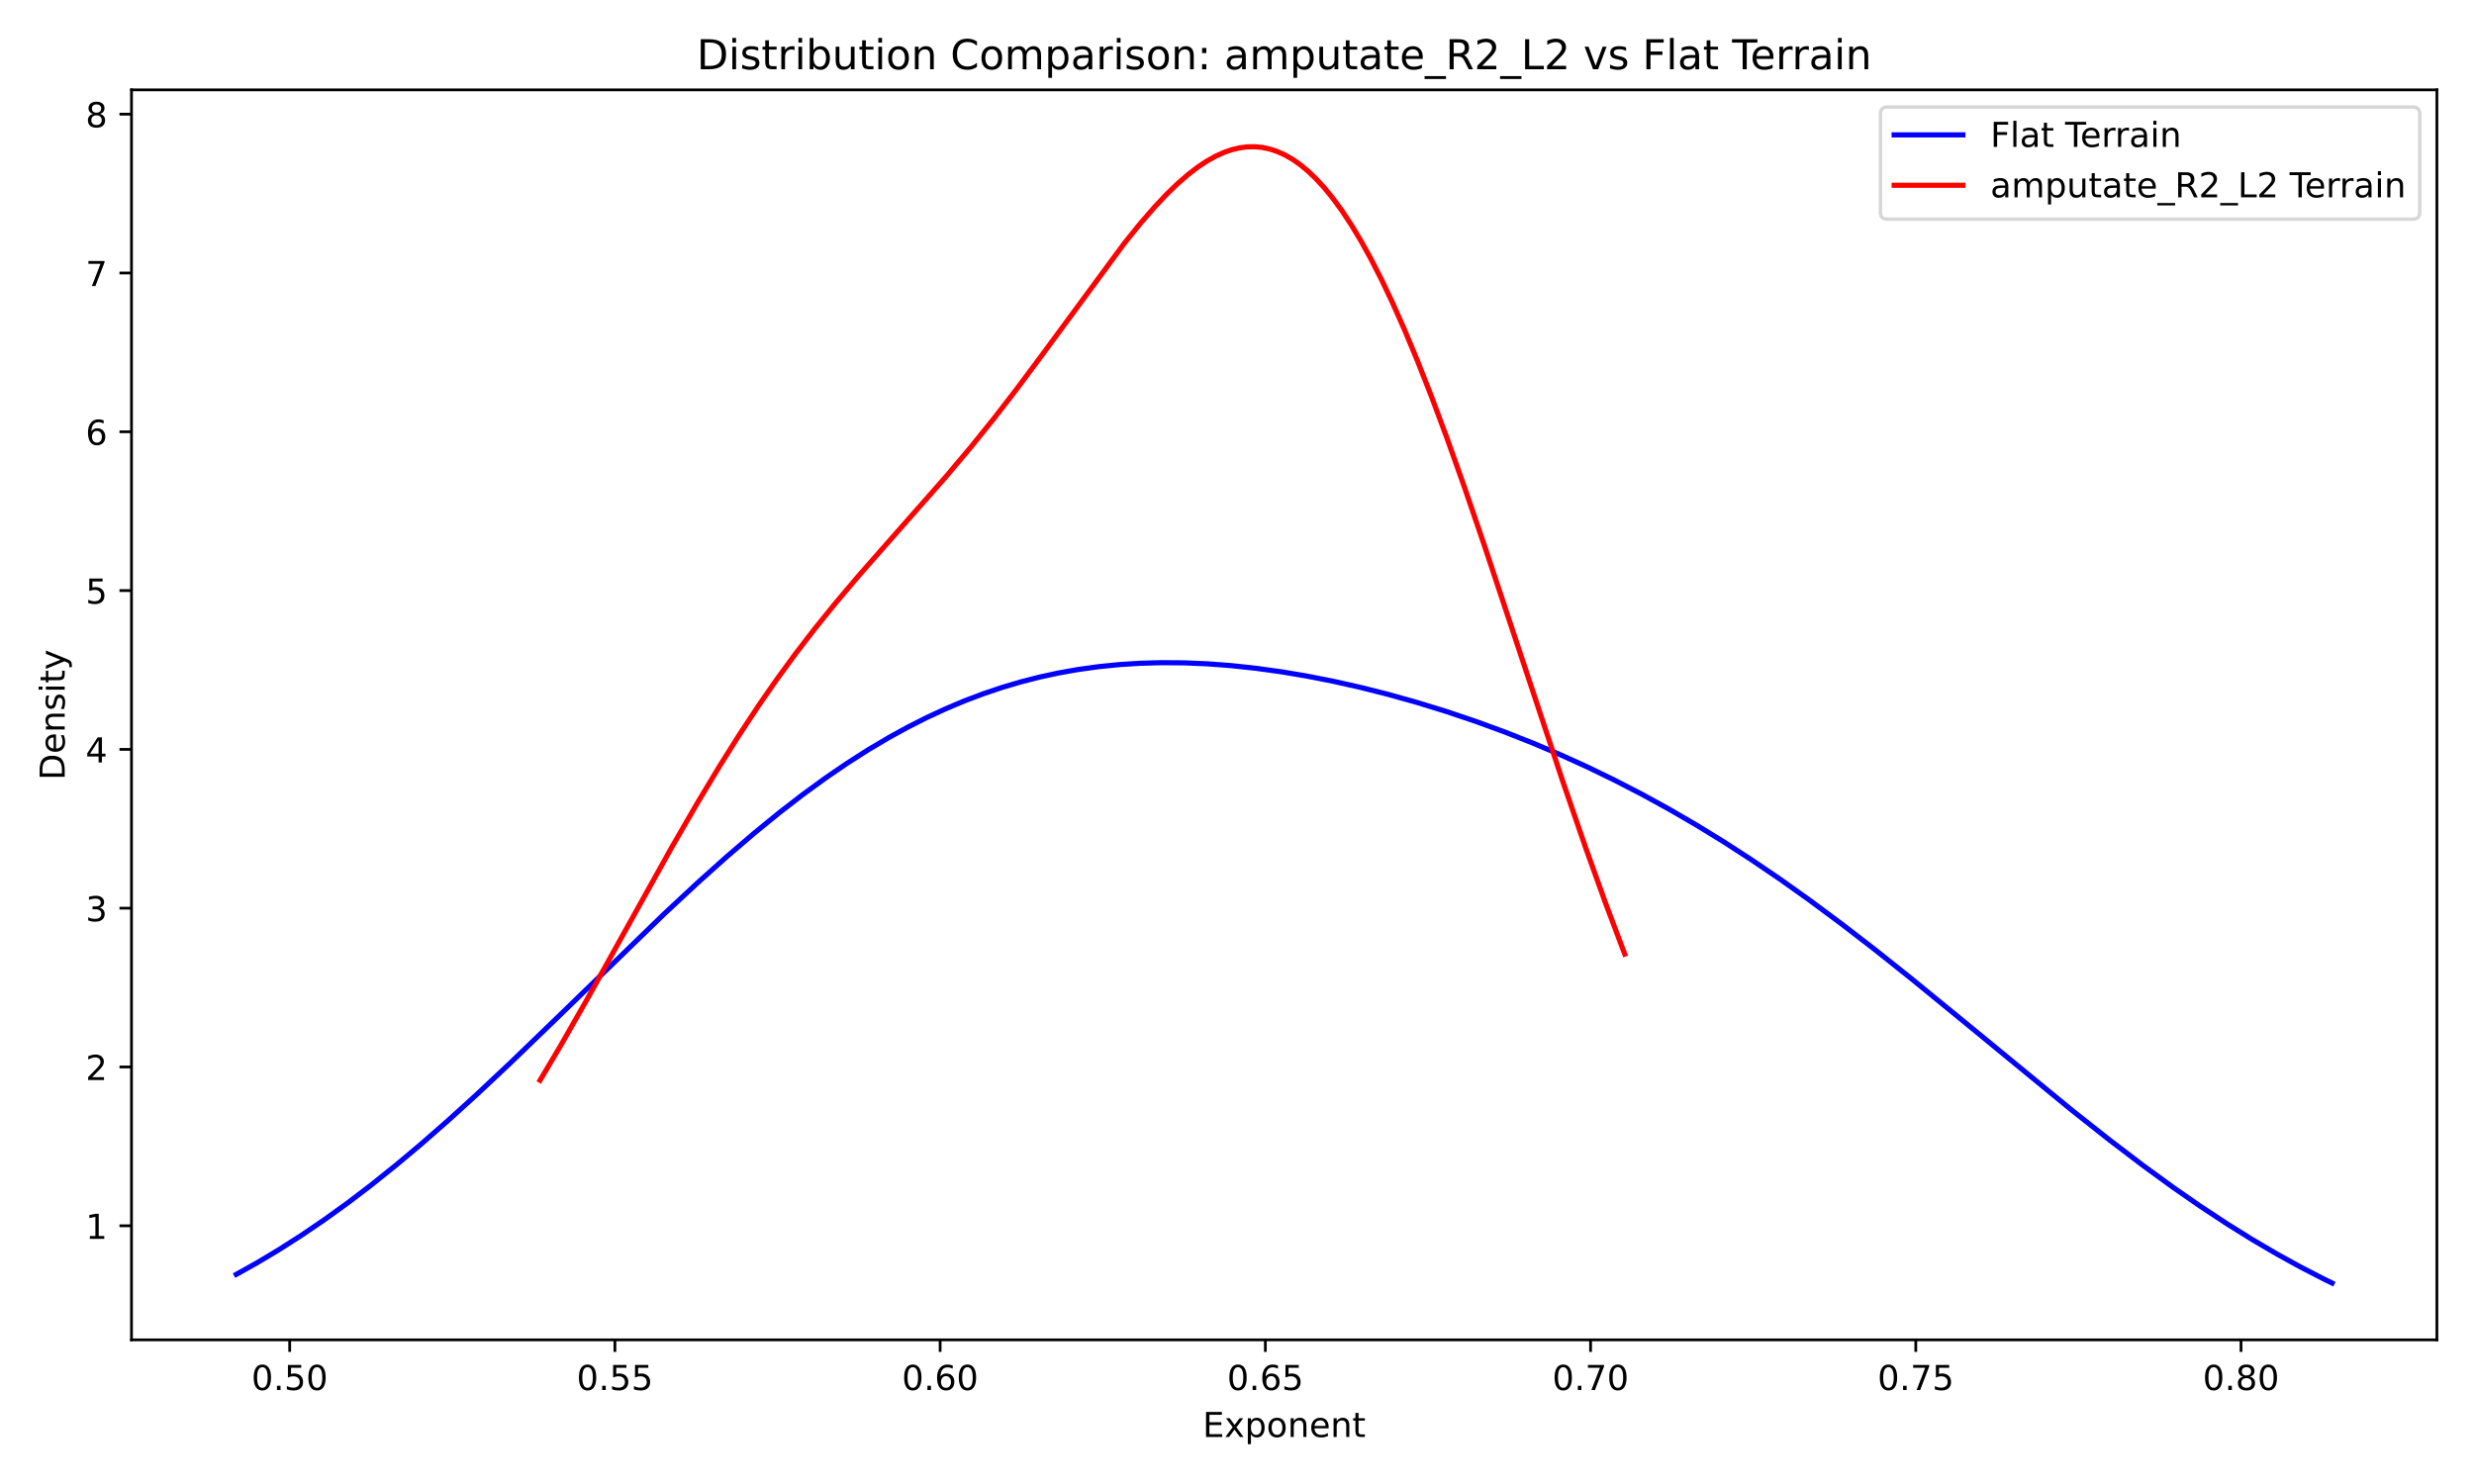
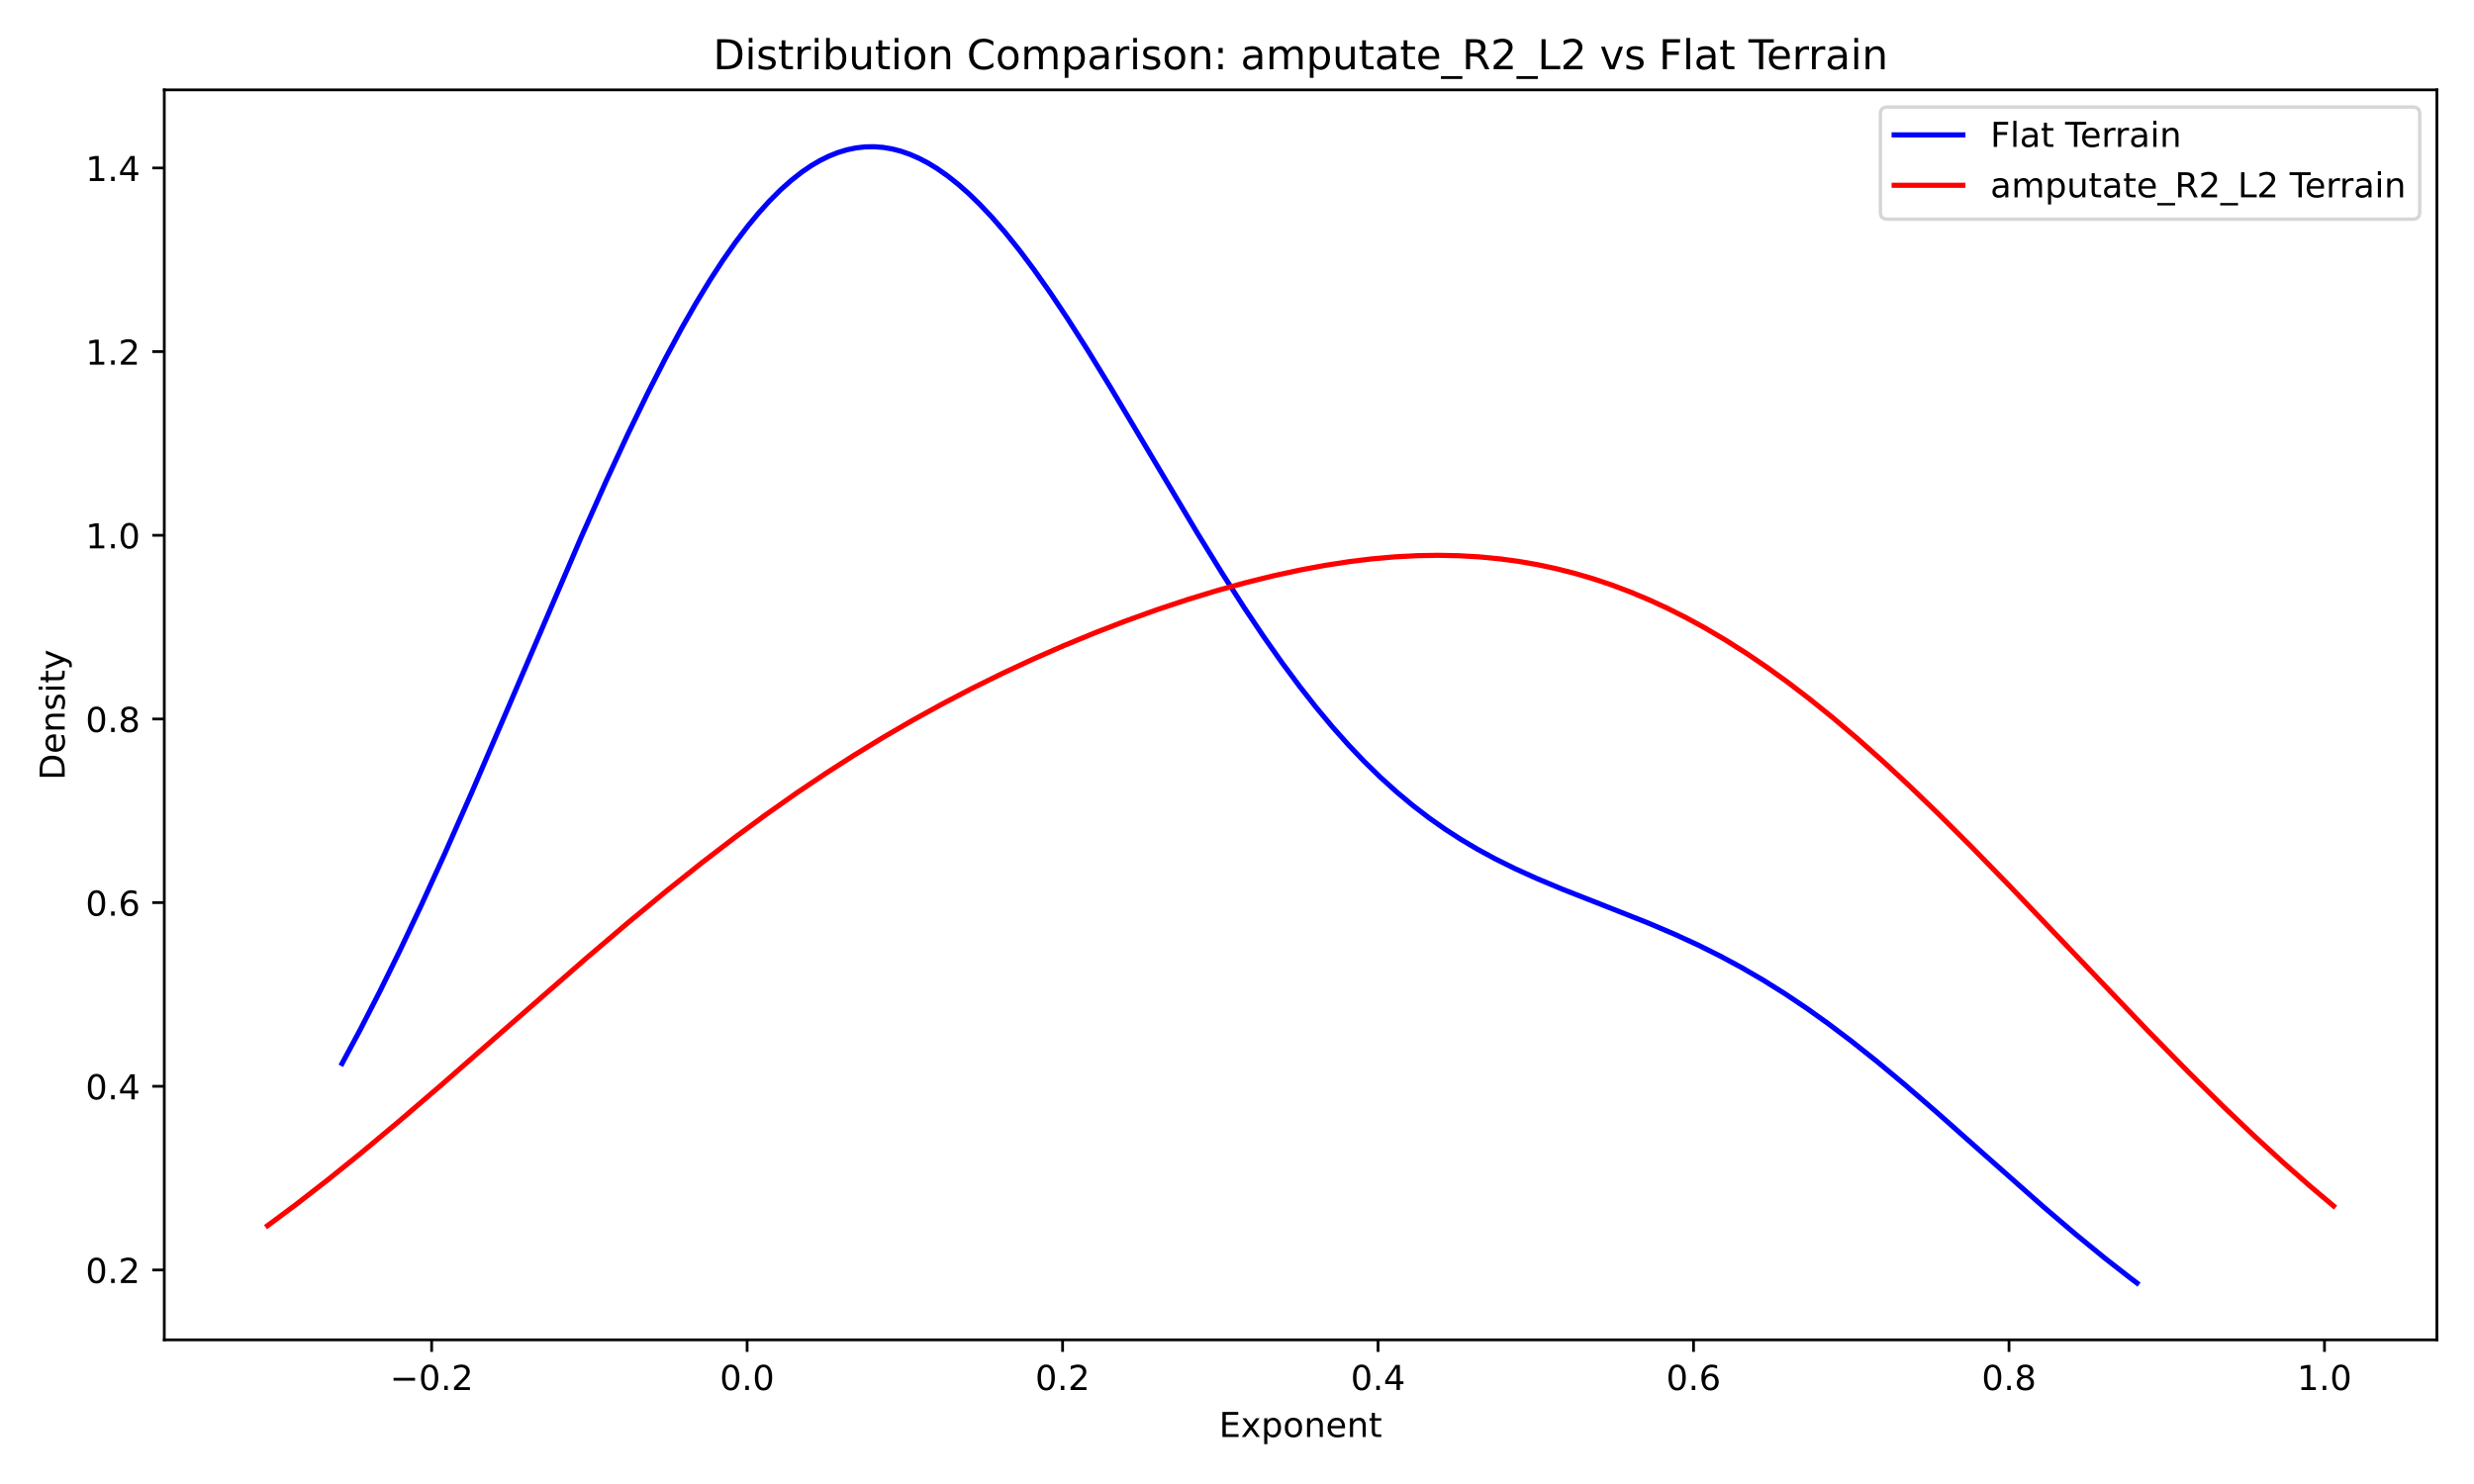
<svg xmlns="http://www.w3.org/2000/svg" xmlns:xlink="http://www.w3.org/1999/xlink" width="720pt" height="432pt" viewBox="0 0 720 432" version="1.1">
  <defs>
    <style type="text/css">*{stroke-linejoin: round; stroke-linecap: butt}</style>
  </defs>
  <g id="figure_1">
    <g id="patch_1">
      <path d="M 0 432  L 720 432  L 720 0  L 0 0  z " style="fill: #ffffff" />
    </g>
    <g id="axes_1">
      <g id="patch_2">
-         <path d="M 38.27 390.04  L 709.2 390.04  L 709.2 26.16  L 38.27 26.16  z " style="fill: #ffffff" />
+         <path d="M 47.81 390.04  L 709.2 390.04  L 709.2 26.16  L 47.81 26.16  z " style="fill: #ffffff" />
      </g>
      <g id="matplotlib.axis_1">
        <g id="xtick_1">
          <g id="line2d_1">
            <defs>
-               <path id="md1aa8efc92" d="M 0 0  L 0 3.5  " style="stroke: #000000; stroke-width: 0.8" />
+               <path id="me81f9370a8" d="M 0 0  L 0 3.5  " style="stroke: #000000; stroke-width: 0.8" />
            </defs>
            <g>
-               <use xlink:href="#md1aa8efc92" x="84.307" y="390.04" style="stroke: #000000; stroke-width: 0.8" />
+               <use xlink:href="#me81f9370a8" x="125.62" y="390.04" style="stroke: #000000; stroke-width: 0.8" />
            </g>
          </g>
          <g id="text_1">
-             <g transform="translate(73.17468 404.6384) scale(0.1 -0.1)">
+             <g transform="translate(113.4788 404.6384) scale(0.1 -0.1)">
              <defs>
+                 <path id="DejaVuSans-2212" d="M 678 2272  L 4684 2272  L 4684 1741  L 678 1741  L 678 2272  z " transform="scale(0.015625)" />
                <path id="DejaVuSans-30" d="M 2034 4250  Q 1547 4250 1301 3770  Q 1056 3291 1056 2328  Q 1056 1369 1301 889  Q 1547 409 2034 409  Q 2525 409 2770 889  Q 3016 1369 3016 2328  Q 3016 3291 2770 3770  Q 2525 4250 2034 4250  z M 2034 4750  Q 2819 4750 3233 4129  Q 3647 3509 3647 2328  Q 3647 1150 3233 529  Q 2819 -91 2034 -91  Q 1250 -91 836 529  Q 422 1150 422 2328  Q 422 3509 836 4129  Q 1250 4750 2034 4750  z " transform="scale(0.015625)" />
                <path id="DejaVuSans-2e" d="M 684 794  L 1344 794  L 1344 0  L 684 0  L 684 794  z " transform="scale(0.015625)" />
-                 <path id="DejaVuSans-35" d="M 691 4666  L 3169 4666  L 3169 4134  L 1269 4134  L 1269 2991  Q 1406 3038 1543 3061  Q 1681 3084 1819 3084  Q 2600 3084 3056 2656  Q 3513 2228 3513 1497  Q 3513 744 3044 326  Q 2575 -91 1722 -91  Q 1428 -91 1123 -41  Q 819 9 494 109  L 494 744  Q 775 591 1075 516  Q 1375 441 1709 441  Q 2250 441 2565 725  Q 2881 1009 2881 1497  Q 2881 1984 2565 2268  Q 2250 2553 1709 2553  Q 1456 2553 1204 2497  Q 953 2441 691 2322  L 691 4666  z " transform="scale(0.015625)" />
+                 <path id="DejaVuSans-32" d="M 1228 531  L 3431 531  L 3431 0  L 469 0  L 469 531  Q 828 903 1448 1529  Q 2069 2156 2228 2338  Q 2531 2678 2651 2914  Q 2772 3150 2772 3378  Q 2772 3750 2511 3984  Q 2250 4219 1831 4219  Q 1534 4219 1204 4116  Q 875 4013 500 3803  L 500 4441  Q 881 4594 1212 4672  Q 1544 4750 1819 4750  Q 2544 4750 2975 4387  Q 3406 4025 3406 3419  Q 3406 3131 3298 2873  Q 3191 2616 2906 2266  Q 2828 2175 2409 1742  Q 1991 1309 1228 531  z " transform="scale(0.015625)" />
              </defs>
-               <use xlink:href="#DejaVuSans-30" />
-               <use xlink:href="#DejaVuSans-2e" x="63.623" />
-               <use xlink:href="#DejaVuSans-35" x="95.41" />
-               <use xlink:href="#DejaVuSans-30" x="159.033" />
+               <use xlink:href="#DejaVuSans-2212" />
+               <use xlink:href="#DejaVuSans-30" x="83.789" />
+               <use xlink:href="#DejaVuSans-2e" x="147.412" />
+               <use xlink:href="#DejaVuSans-32" x="179.199" />
            </g>
          </g>
        </g>
        <g id="xtick_2">
          <g id="line2d_2">
            <g>
-               <use xlink:href="#md1aa8efc92" x="178.956" y="390.04" style="stroke: #000000; stroke-width: 0.8" />
+               <use xlink:href="#me81f9370a8" x="217.431" y="390.04" style="stroke: #000000; stroke-width: 0.8" />
            </g>
          </g>
          <g id="text_2">
-             <g transform="translate(167.8228 404.6384) scale(0.1 -0.1)">
-               <use xlink:href="#DejaVuSans-30" />
-               <use xlink:href="#DejaVuSans-2e" x="63.623" />
-               <use xlink:href="#DejaVuSans-35" x="95.41" />
-               <use xlink:href="#DejaVuSans-35" x="159.033" />
+             <g transform="translate(209.4794 404.6384) scale(0.1 -0.1)">
+               <use xlink:href="#DejaVuSans-30" />
+               <use xlink:href="#DejaVuSans-2e" x="63.623" />
+               <use xlink:href="#DejaVuSans-30" x="95.41" />
            </g>
          </g>
        </g>
        <g id="xtick_3">
          <g id="line2d_3">
            <g>
-               <use xlink:href="#md1aa8efc92" x="273.604" y="390.04" style="stroke: #000000; stroke-width: 0.8" />
+               <use xlink:href="#me81f9370a8" x="309.242" y="390.04" style="stroke: #000000; stroke-width: 0.8" />
            </g>
          </g>
          <g id="text_3">
-             <g transform="translate(262.4709 404.6384) scale(0.1 -0.1)">
+             <g transform="translate(301.2903 404.6384) scale(0.1 -0.1)">
+               <use xlink:href="#DejaVuSans-30" />
+               <use xlink:href="#DejaVuSans-2e" x="63.623" />
+               <use xlink:href="#DejaVuSans-32" x="95.41" />
+             </g>
+           </g>
+         </g>
+         <g id="xtick_4">
+           <g id="line2d_4">
+             <g>
+               <use xlink:href="#me81f9370a8" x="401.053" y="390.04" style="stroke: #000000; stroke-width: 0.8" />
+             </g>
+           </g>
+           <g id="text_4">
+             <g transform="translate(393.1011 404.6384) scale(0.1 -0.1)">
+               <defs>
+                 <path id="DejaVuSans-34" d="M 2419 4116  L 825 1625  L 2419 1625  L 2419 4116  z M 2253 4666  L 3047 4666  L 3047 1625  L 3713 1625  L 3713 1100  L 3047 1100  L 3047 0  L 2419 0  L 2419 1100  L 313 1100  L 313 1709  L 2253 4666  z " transform="scale(0.015625)" />
+               </defs>
+               <use xlink:href="#DejaVuSans-30" />
+               <use xlink:href="#DejaVuSans-2e" x="63.623" />
+               <use xlink:href="#DejaVuSans-34" x="95.41" />
+             </g>
+           </g>
+         </g>
+         <g id="xtick_5">
+           <g id="line2d_5">
+             <g>
+               <use xlink:href="#me81f9370a8" x="492.863" y="390.04" style="stroke: #000000; stroke-width: 0.8" />
+             </g>
+           </g>
+           <g id="text_5">
+             <g transform="translate(484.9119 404.6384) scale(0.1 -0.1)">
              <defs>
                <path id="DejaVuSans-36" d="M 2113 2584  Q 1688 2584 1439 2293  Q 1191 2003 1191 1497  Q 1191 994 1439 701  Q 1688 409 2113 409  Q 2538 409 2786 701  Q 3034 994 3034 1497  Q 3034 2003 2786 2293  Q 2538 2584 2113 2584  z M 3366 4563  L 3366 3988  Q 3128 4100 2886 4159  Q 2644 4219 2406 4219  Q 1781 4219 1451 3797  Q 1122 3375 1075 2522  Q 1259 2794 1537 2939  Q 1816 3084 2150 3084  Q 2853 3084 3261 2657  Q 3669 2231 3669 1497  Q 3669 778 3244 343  Q 2819 -91 2113 -91  Q 1303 -91 875 529  Q 447 1150 447 2328  Q 447 3434 972 4092  Q 1497 4750 2381 4750  Q 2619 4750 2861 4703  Q 3103 4656 3366 4563  z " transform="scale(0.015625)" />
              </defs>
              <use xlink:href="#DejaVuSans-30" />
              <use xlink:href="#DejaVuSans-2e" x="63.623" />
              <use xlink:href="#DejaVuSans-36" x="95.41" />
-               <use xlink:href="#DejaVuSans-30" x="159.033" />
-             </g>
-           </g>
-         </g>
-         <g id="xtick_4">
-           <g id="line2d_4">
-             <g>
-               <use xlink:href="#md1aa8efc92" x="368.252" y="390.04" style="stroke: #000000; stroke-width: 0.8" />
-             </g>
-           </g>
-           <g id="text_4">
-             <g transform="translate(357.119 404.6384) scale(0.1 -0.1)">
-               <use xlink:href="#DejaVuSans-30" />
-               <use xlink:href="#DejaVuSans-2e" x="63.623" />
-               <use xlink:href="#DejaVuSans-36" x="95.41" />
-               <use xlink:href="#DejaVuSans-35" x="159.033" />
-             </g>
-           </g>
-         </g>
-         <g id="xtick_5">
-           <g id="line2d_5">
-             <g>
-               <use xlink:href="#md1aa8efc92" x="462.9" y="390.04" style="stroke: #000000; stroke-width: 0.8" />
-             </g>
-           </g>
-           <g id="text_5">
-             <g transform="translate(451.7672 404.6384) scale(0.1 -0.1)">
-               <defs>
-                 <path id="DejaVuSans-37" d="M 525 4666  L 3525 4666  L 3525 4397  L 1831 0  L 1172 0  L 2766 4134  L 525 4134  L 525 4666  z " transform="scale(0.015625)" />
-               </defs>
-               <use xlink:href="#DejaVuSans-30" />
-               <use xlink:href="#DejaVuSans-2e" x="63.623" />
-               <use xlink:href="#DejaVuSans-37" x="95.41" />
-               <use xlink:href="#DejaVuSans-30" x="159.033" />
            </g>
          </g>
        </g>
        <g id="xtick_6">
          <g id="line2d_6">
            <g>
-               <use xlink:href="#md1aa8efc92" x="557.548" y="390.04" style="stroke: #000000; stroke-width: 0.8" />
+               <use xlink:href="#me81f9370a8" x="584.674" y="390.04" style="stroke: #000000; stroke-width: 0.8" />
            </g>
          </g>
          <g id="text_6">
-             <g transform="translate(546.4153 404.6384) scale(0.1 -0.1)">
-               <use xlink:href="#DejaVuSans-30" />
-               <use xlink:href="#DejaVuSans-2e" x="63.623" />
-               <use xlink:href="#DejaVuSans-37" x="95.41" />
-               <use xlink:href="#DejaVuSans-35" x="159.033" />
-             </g>
-           </g>
-         </g>
-         <g id="xtick_7">
-           <g id="line2d_7">
-             <g>
-               <use xlink:href="#md1aa8efc92" x="652.196" y="390.04" style="stroke: #000000; stroke-width: 0.8" />
-             </g>
-           </g>
-           <g id="text_7">
-             <g transform="translate(641.0634 404.6384) scale(0.1 -0.1)">
+             <g transform="translate(576.7227 404.6384) scale(0.1 -0.1)">
              <defs>
                <path id="DejaVuSans-38" d="M 2034 2216  Q 1584 2216 1326 1975  Q 1069 1734 1069 1313  Q 1069 891 1326 650  Q 1584 409 2034 409  Q 2484 409 2743 651  Q 3003 894 3003 1313  Q 3003 1734 2745 1975  Q 2488 2216 2034 2216  z M 1403 2484  Q 997 2584 770 2862  Q 544 3141 544 3541  Q 544 4100 942 4425  Q 1341 4750 2034 4750  Q 2731 4750 3128 4425  Q 3525 4100 3525 3541  Q 3525 3141 3298 2862  Q 3072 2584 2669 2484  Q 3125 2378 3379 2068  Q 3634 1759 3634 1313  Q 3634 634 3220 271  Q 2806 -91 2034 -91  Q 1263 -91 848 271  Q 434 634 434 1313  Q 434 1759 690 2068  Q 947 2378 1403 2484  z M 1172 3481  Q 1172 3119 1398 2916  Q 1625 2713 2034 2713  Q 2441 2713 2670 2916  Q 2900 3119 2900 3481  Q 2900 3844 2670 4047  Q 2441 4250 2034 4250  Q 1625 4250 1398 4047  Q 1172 3844 1172 3481  z " transform="scale(0.015625)" />
              </defs>
              <use xlink:href="#DejaVuSans-30" />
              <use xlink:href="#DejaVuSans-2e" x="63.623" />
              <use xlink:href="#DejaVuSans-38" x="95.41" />
-               <use xlink:href="#DejaVuSans-30" x="159.033" />
+             </g>
+           </g>
+         </g>
+         <g id="xtick_7">
+           <g id="line2d_7">
+             <g>
+               <use xlink:href="#me81f9370a8" x="676.485" y="390.04" style="stroke: #000000; stroke-width: 0.8" />
+             </g>
+           </g>
+           <g id="text_7">
+             <g transform="translate(668.5336 404.6384) scale(0.1 -0.1)">
+               <defs>
+                 <path id="DejaVuSans-31" d="M 794 531  L 1825 531  L 1825 4091  L 703 3866  L 703 4441  L 1819 4666  L 2450 4666  L 2450 531  L 3481 531  L 3481 0  L 794 0  L 794 531  z " transform="scale(0.015625)" />
+               </defs>
+               <use xlink:href="#DejaVuSans-31" />
+               <use xlink:href="#DejaVuSans-2e" x="63.623" />
+               <use xlink:href="#DejaVuSans-30" x="95.41" />
            </g>
          </g>
        </g>
        <g id="text_8">
-           <g transform="translate(350.0084 418.3166) scale(0.1 -0.1)">
+           <g transform="translate(354.7784 418.3166) scale(0.1 -0.1)">
            <defs>
              <path id="DejaVuSans-45" d="M 628 4666  L 3578 4666  L 3578 4134  L 1259 4134  L 1259 2753  L 3481 2753  L 3481 2222  L 1259 2222  L 1259 531  L 3634 531  L 3634 0  L 628 0  L 628 4666  z " transform="scale(0.015625)" />
              <path id="DejaVuSans-78" d="M 3513 3500  L 2247 1797  L 3578 0  L 2900 0  L 1881 1375  L 863 0  L 184 0  L 1544 1831  L 300 3500  L 978 3500  L 1906 2253  L 2834 3500  L 3513 3500  z " transform="scale(0.015625)" />
              <path id="DejaVuSans-70" d="M 1159 525  L 1159 -1331  L 581 -1331  L 581 3500  L 1159 3500  L 1159 2969  Q 1341 3281 1617 3432  Q 1894 3584 2278 3584  Q 2916 3584 3314 3078  Q 3713 2572 3713 1747  Q 3713 922 3314 415  Q 2916 -91 2278 -91  Q 1894 -91 1617 61  Q 1341 213 1159 525  z M 3116 1747  Q 3116 2381 2855 2742  Q 2594 3103 2138 3103  Q 1681 3103 1420 2742  Q 1159 2381 1159 1747  Q 1159 1113 1420 752  Q 1681 391 2138 391  Q 2594 391 2855 752  Q 3116 1113 3116 1747  z " transform="scale(0.015625)" />
              <path id="DejaVuSans-6f" d="M 1959 3097  Q 1497 3097 1228 2736  Q 959 2375 959 1747  Q 959 1119 1226 758  Q 1494 397 1959 397  Q 2419 397 2687 759  Q 2956 1122 2956 1747  Q 2956 2369 2687 2733  Q 2419 3097 1959 3097  z M 1959 3584  Q 2709 3584 3137 3096  Q 3566 2609 3566 1747  Q 3566 888 3137 398  Q 2709 -91 1959 -91  Q 1206 -91 779 398  Q 353 888 353 1747  Q 353 2609 779 3096  Q 1206 3584 1959 3584  z " transform="scale(0.015625)" />
              <path id="DejaVuSans-6e" d="M 3513 2113  L 3513 0  L 2938 0  L 2938 2094  Q 2938 2591 2744 2837  Q 2550 3084 2163 3084  Q 1697 3084 1428 2787  Q 1159 2491 1159 1978  L 1159 0  L 581 0  L 581 3500  L 1159 3500  L 1159 2956  Q 1366 3272 1645 3428  Q 1925 3584 2291 3584  Q 2894 3584 3203 3211  Q 3513 2838 3513 2113  z " transform="scale(0.015625)" />
              <path id="DejaVuSans-65" d="M 3597 1894  L 3597 1613  L 953 1613  Q 991 1019 1311 708  Q 1631 397 2203 397  Q 2534 397 2845 478  Q 3156 559 3463 722  L 3463 178  Q 3153 47 2828 -22  Q 2503 -91 2169 -91  Q 1331 -91 842 396  Q 353 884 353 1716  Q 353 2575 817 3079  Q 1281 3584 2069 3584  Q 2775 3584 3186 3129  Q 3597 2675 3597 1894  z M 3022 2063  Q 3016 2534 2758 2815  Q 2500 3097 2075 3097  Q 1594 3097 1305 2825  Q 1016 2553 972 2059  L 3022 2063  z " transform="scale(0.015625)" />
              <path id="DejaVuSans-74" d="M 1172 4494  L 1172 3500  L 2356 3500  L 2356 3053  L 1172 3053  L 1172 1153  Q 1172 725 1289 603  Q 1406 481 1766 481  L 2356 481  L 2356 0  L 1766 0  Q 1100 0 847 248  Q 594 497 594 1153  L 594 3053  L 172 3053  L 172 3500  L 594 3500  L 594 4494  L 1172 4494  z " transform="scale(0.015625)" />
            </defs>
            <use xlink:href="#DejaVuSans-45" />
            <use xlink:href="#DejaVuSans-78" x="63.184" />
            <use xlink:href="#DejaVuSans-70" x="122.363" />
            <use xlink:href="#DejaVuSans-6f" x="185.84" />
            <use xlink:href="#DejaVuSans-6e" x="247.021" />
            <use xlink:href="#DejaVuSans-65" x="310.4" />
            <use xlink:href="#DejaVuSans-6e" x="371.924" />
            <use xlink:href="#DejaVuSans-74" x="435.303" />
          </g>
        </g>
      </g>
      <g id="matplotlib.axis_2">
        <g id="ytick_1">
          <g id="line2d_8">
            <defs>
-               <path id="m593750ff95" d="M 0 0  L -3.5 0  " style="stroke: #000000; stroke-width: 0.8" />
+               <path id="m31ff5c223a" d="M 0 0  L -3.5 0  " style="stroke: #000000; stroke-width: 0.8" />
            </defs>
            <g>
-               <use xlink:href="#m593750ff95" x="38.27" y="356.829" style="stroke: #000000; stroke-width: 0.8" />
+               <use xlink:href="#m31ff5c223a" x="47.81" y="369.693" style="stroke: #000000; stroke-width: 0.8" />
            </g>
          </g>
          <g id="text_9">
-             <g transform="translate(24.9075 360.6286) scale(0.1 -0.1)">
-               <defs>
-                 <path id="DejaVuSans-31" d="M 794 531  L 1825 531  L 1825 4091  L 703 3866  L 703 4441  L 1819 4666  L 2450 4666  L 2450 531  L 3481 531  L 3481 0  L 794 0  L 794 531  z " transform="scale(0.015625)" />
-               </defs>
-               <use xlink:href="#DejaVuSans-31" />
+             <g transform="translate(24.90687 373.4918) scale(0.1 -0.1)">
+               <use xlink:href="#DejaVuSans-30" />
+               <use xlink:href="#DejaVuSans-2e" x="63.623" />
+               <use xlink:href="#DejaVuSans-32" x="95.41" />
            </g>
          </g>
        </g>
        <g id="ytick_2">
          <g id="line2d_9">
            <g>
-               <use xlink:href="#m593750ff95" x="38.27" y="310.602" style="stroke: #000000; stroke-width: 0.8" />
+               <use xlink:href="#m31ff5c223a" x="47.81" y="316.226" style="stroke: #000000; stroke-width: 0.8" />
            </g>
          </g>
          <g id="text_10">
-             <g transform="translate(24.9075 314.401) scale(0.1 -0.1)">
-               <defs>
-                 <path id="DejaVuSans-32" d="M 1228 531  L 3431 531  L 3431 0  L 469 0  L 469 531  Q 828 903 1448 1529  Q 2069 2156 2228 2338  Q 2531 2678 2651 2914  Q 2772 3150 2772 3378  Q 2772 3750 2511 3984  Q 2250 4219 1831 4219  Q 1534 4219 1204 4116  Q 875 4013 500 3803  L 500 4441  Q 881 4594 1212 4672  Q 1544 4750 1819 4750  Q 2544 4750 2975 4387  Q 3406 4025 3406 3419  Q 3406 3131 3298 2873  Q 3191 2616 2906 2266  Q 2828 2175 2409 1742  Q 1991 1309 1228 531  z " transform="scale(0.015625)" />
-               </defs>
-               <use xlink:href="#DejaVuSans-32" />
+             <g transform="translate(24.90687 320.0256) scale(0.1 -0.1)">
+               <use xlink:href="#DejaVuSans-30" />
+               <use xlink:href="#DejaVuSans-2e" x="63.623" />
+               <use xlink:href="#DejaVuSans-34" x="95.41" />
            </g>
          </g>
        </g>
        <g id="ytick_3">
          <g id="line2d_10">
            <g>
-               <use xlink:href="#m593750ff95" x="38.27" y="264.374" style="stroke: #000000; stroke-width: 0.8" />
+               <use xlink:href="#m31ff5c223a" x="47.81" y="262.76" style="stroke: #000000; stroke-width: 0.8" />
            </g>
          </g>
          <g id="text_11">
-             <g transform="translate(24.9075 268.1733) scale(0.1 -0.1)">
-               <defs>
-                 <path id="DejaVuSans-33" d="M 2597 2516  Q 3050 2419 3304 2112  Q 3559 1806 3559 1356  Q 3559 666 3084 287  Q 2609 -91 1734 -91  Q 1441 -91 1130 -33  Q 819 25 488 141  L 488 750  Q 750 597 1062 519  Q 1375 441 1716 441  Q 2309 441 2620 675  Q 2931 909 2931 1356  Q 2931 1769 2642 2001  Q 2353 2234 1838 2234  L 1294 2234  L 1294 2753  L 1863 2753  Q 2328 2753 2575 2939  Q 2822 3125 2822 3475  Q 2822 3834 2567 4026  Q 2313 4219 1838 4219  Q 1578 4219 1281 4162  Q 984 4106 628 3988  L 628 4550  Q 988 4650 1302 4700  Q 1616 4750 1894 4750  Q 2613 4750 3031 4423  Q 3450 4097 3450 3541  Q 3450 3153 3228 2886  Q 3006 2619 2597 2516  z " transform="scale(0.015625)" />
-               </defs>
-               <use xlink:href="#DejaVuSans-33" />
+             <g transform="translate(24.90687 266.5593) scale(0.1 -0.1)">
+               <use xlink:href="#DejaVuSans-30" />
+               <use xlink:href="#DejaVuSans-2e" x="63.623" />
+               <use xlink:href="#DejaVuSans-36" x="95.41" />
            </g>
          </g>
        </g>
        <g id="ytick_4">
          <g id="line2d_11">
            <g>
-               <use xlink:href="#m593750ff95" x="38.27" y="218.146" style="stroke: #000000; stroke-width: 0.8" />
+               <use xlink:href="#m31ff5c223a" x="47.81" y="209.294" style="stroke: #000000; stroke-width: 0.8" />
            </g>
          </g>
          <g id="text_12">
-             <g transform="translate(24.9075 221.9456) scale(0.1 -0.1)">
-               <defs>
-                 <path id="DejaVuSans-34" d="M 2419 4116  L 825 1625  L 2419 1625  L 2419 4116  z M 2253 4666  L 3047 4666  L 3047 1625  L 3713 1625  L 3713 1100  L 3047 1100  L 3047 0  L 2419 0  L 2419 1100  L 313 1100  L 313 1709  L 2253 4666  z " transform="scale(0.015625)" />
-               </defs>
-               <use xlink:href="#DejaVuSans-34" />
+             <g transform="translate(24.90687 213.0931) scale(0.1 -0.1)">
+               <use xlink:href="#DejaVuSans-30" />
+               <use xlink:href="#DejaVuSans-2e" x="63.623" />
+               <use xlink:href="#DejaVuSans-38" x="95.41" />
            </g>
          </g>
        </g>
        <g id="ytick_5">
          <g id="line2d_12">
            <g>
-               <use xlink:href="#m593750ff95" x="38.27" y="171.919" style="stroke: #000000; stroke-width: 0.8" />
+               <use xlink:href="#m31ff5c223a" x="47.81" y="155.828" style="stroke: #000000; stroke-width: 0.8" />
            </g>
          </g>
          <g id="text_13">
-             <g transform="translate(24.9075 175.7179) scale(0.1 -0.1)">
-               <use xlink:href="#DejaVuSans-35" />
+             <g transform="translate(24.90687 159.6269) scale(0.1 -0.1)">
+               <use xlink:href="#DejaVuSans-31" />
+               <use xlink:href="#DejaVuSans-2e" x="63.623" />
+               <use xlink:href="#DejaVuSans-30" x="95.41" />
            </g>
          </g>
        </g>
        <g id="ytick_6">
          <g id="line2d_13">
            <g>
-               <use xlink:href="#m593750ff95" x="38.27" y="125.691" style="stroke: #000000; stroke-width: 0.8" />
+               <use xlink:href="#m31ff5c223a" x="47.81" y="102.361" style="stroke: #000000; stroke-width: 0.8" />
            </g>
          </g>
          <g id="text_14">
-             <g transform="translate(24.9075 129.4903) scale(0.1 -0.1)">
-               <use xlink:href="#DejaVuSans-36" />
+             <g transform="translate(24.90687 106.1607) scale(0.1 -0.1)">
+               <use xlink:href="#DejaVuSans-31" />
+               <use xlink:href="#DejaVuSans-2e" x="63.623" />
+               <use xlink:href="#DejaVuSans-32" x="95.41" />
            </g>
          </g>
        </g>
        <g id="ytick_7">
          <g id="line2d_14">
            <g>
-               <use xlink:href="#m593750ff95" x="38.27" y="79.463" style="stroke: #000000; stroke-width: 0.8" />
+               <use xlink:href="#m31ff5c223a" x="47.81" y="48.895" style="stroke: #000000; stroke-width: 0.8" />
            </g>
          </g>
          <g id="text_15">
-             <g transform="translate(24.9075 83.26261) scale(0.1 -0.1)">
-               <use xlink:href="#DejaVuSans-37" />
-             </g>
-           </g>
-         </g>
-         <g id="ytick_8">
-           <g id="line2d_15">
-             <g>
-               <use xlink:href="#m593750ff95" x="38.27" y="33.236" style="stroke: #000000; stroke-width: 0.8" />
-             </g>
-           </g>
-           <g id="text_16">
-             <g transform="translate(24.9075 37.03493) scale(0.1 -0.1)">
-               <use xlink:href="#DejaVuSans-38" />
-             </g>
-           </g>
-         </g>
-         <g id="text_17">
-           <g transform="translate(18.82781 227.1086) rotate(-90) scale(0.1 -0.1)">
+             <g transform="translate(24.90687 52.69447) scale(0.1 -0.1)">
+               <use xlink:href="#DejaVuSans-31" />
+               <use xlink:href="#DejaVuSans-2e" x="63.623" />
+               <use xlink:href="#DejaVuSans-34" x="95.41" />
+             </g>
+           </g>
+         </g>
+         <g id="text_16">
+           <g transform="translate(18.82719 227.1086) rotate(-90) scale(0.1 -0.1)">
            <defs>
              <path id="DejaVuSans-44" d="M 1259 4147  L 1259 519  L 2022 519  Q 2988 519 3436 956  Q 3884 1394 3884 2338  Q 3884 3275 3436 3711  Q 2988 4147 2022 4147  L 1259 4147  z M 628 4666  L 1925 4666  Q 3281 4666 3915 4102  Q 4550 3538 4550 2338  Q 4550 1131 3912 565  Q 3275 0 1925 0  L 628 0  L 628 4666  z " transform="scale(0.015625)" />
              <path id="DejaVuSans-73" d="M 2834 3397  L 2834 2853  Q 2591 2978 2328 3040  Q 2066 3103 1784 3103  Q 1356 3103 1142 2972  Q 928 2841 928 2578  Q 928 2378 1081 2264  Q 1234 2150 1697 2047  L 1894 2003  Q 2506 1872 2764 1633  Q 3022 1394 3022 966  Q 3022 478 2636 193  Q 2250 -91 1575 -91  Q 1294 -91 989 -36  Q 684 19 347 128  L 347 722  Q 666 556 975 473  Q 1284 391 1588 391  Q 1994 391 2212 530  Q 2431 669 2431 922  Q 2431 1156 2273 1281  Q 2116 1406 1581 1522  L 1381 1569  Q 847 1681 609 1914  Q 372 2147 372 2553  Q 372 3047 722 3315  Q 1072 3584 1716 3584  Q 2034 3584 2315 3537  Q 2597 3491 2834 3397  z " transform="scale(0.015625)" />
              <path id="DejaVuSans-69" d="M 603 3500  L 1178 3500  L 1178 0  L 603 0  L 603 3500  z M 603 4863  L 1178 4863  L 1178 4134  L 603 4134  L 603 4863  z " transform="scale(0.015625)" />
              <path id="DejaVuSans-79" d="M 2059 -325  Q 1816 -950 1584 -1140  Q 1353 -1331 966 -1331  L 506 -1331  L 506 -850  L 844 -850  Q 1081 -850 1212 -737  Q 1344 -625 1503 -206  L 1606 56  L 191 3500  L 800 3500  L 1894 763  L 2988 3500  L 3597 3500  L 2059 -325  z " transform="scale(0.015625)" />
            </defs>
            <use xlink:href="#DejaVuSans-44" />
            <use xlink:href="#DejaVuSans-65" x="77.002" />
            <use xlink:href="#DejaVuSans-6e" x="138.525" />
            <use xlink:href="#DejaVuSans-73" x="201.904" />
            <use xlink:href="#DejaVuSans-69" x="254.004" />
            <use xlink:href="#DejaVuSans-74" x="281.787" />
            <use xlink:href="#DejaVuSans-79" x="320.996" />
          </g>
        </g>
      </g>
+       <g id="line2d_15">
+         <path d="M 99.541 309.603  L 104.77 299.864  L 110.522 288.646  L 116.274 276.93  L 122.549 263.634  L 129.346 248.699  L 137.19 230.91  L 147.648 206.57  L 169.087 156.499  L 176.408 140.045  L 182.683 126.47  L 188.435 114.574  L 193.664 104.303  L 198.37 95.563  L 202.553 88.238  L 206.736 81.366  L 210.397 75.749  L 214.057 70.523  L 217.717 65.706  L 220.855 61.916  L 223.992 58.447  L 227.129 55.309  L 230.267 52.509  L 233.404 50.052  L 236.019 48.271  L 238.633 46.735  L 241.248 45.445  L 243.862 44.402  L 246.477 43.608  L 249.091 43.061  L 251.706 42.762  L 254.32 42.709  L 256.935 42.9  L 259.55 43.333  L 262.164 44.005  L 264.779 44.912  L 267.393 46.051  L 270.008 47.416  L 272.622 49.003  L 275.76 51.191  L 278.897 53.68  L 282.034 56.457  L 285.172 59.509  L 288.832 63.401  L 292.493 67.628  L 296.676 72.837  L 300.859 78.415  L 305.565 85.081  L 310.794 92.909  L 316.546 101.936  L 323.344 113.025  L 333.279 129.702  L 348.443 155.158  L 355.764 167.021  L 362.039 176.801  L 367.791 185.375  L 373.02 192.801  L 378.249 199.842  L 382.955 205.831  L 387.661 211.477  L 392.367 216.773  L 397.073 221.718  L 401.78 226.313  L 406.486 230.567  L 411.192 234.491  L 415.898 238.099  L 420.604 241.41  L 425.31 244.447  L 430.016 247.233  L 435.245 250.067  L 440.997 252.911  L 447.272 255.75  L 454.593 258.807  L 465.574 263.119  L 479.692 268.699  L 487.536 272.043  L 494.334 275.176  L 500.608 278.301  L 506.883 281.68  L 513.158 285.328  L 519.433 289.255  L 525.708 293.459  L 531.983 297.932  L 538.78 303.062  L 546.101 308.883  L 553.945 315.41  L 563.357 323.541  L 577.475 336.076  L 594.731 351.338  L 604.144 359.368  L 612.51 366.213  L 619.831 371.922  L 621.922 373.5  L 621.922 373.5  " clip-path="url(#p00f418e037)" style="fill: none; stroke: #0000ff; stroke-width: 1.5; stroke-linecap: square" />
+       </g>
      <g id="line2d_16">
-         <path d="M 68.767 370.977  L 74.872 367.563  L 80.978 363.914  L 87.694 359.629  L 94.41 355.062  L 101.126 350.219  L 107.842 345.11  L 115.168 339.247  L 122.495 333.103  L 130.432 326.159  L 138.98 318.39  L 148.748 309.212  L 161.57 296.833  L 193.318 266.02  L 203.087 256.929  L 211.635 249.274  L 219.572 242.475  L 226.898 236.505  L 233.614 231.318  L 240.331 226.427  L 246.436 222.253  L 252.541 218.349  L 258.647 214.724  L 264.142 211.705  L 269.637 208.919  L 275.132 206.369  L 280.627 204.053  L 286.122 201.971  L 291.616 200.119  L 297.111 198.494  L 302.606 197.09  L 308.101 195.903  L 313.596 194.924  L 319.702 194.074  L 325.807 193.462  L 331.913 193.078  L 338.018 192.911  L 344.734 192.963  L 351.45 193.248  L 358.166 193.753  L 365.493 194.538  L 372.819 195.551  L 380.146 196.779  L 388.083 198.339  L 396.02 200.125  L 403.957 202.128  L 412.505 204.522  L 421.052 207.159  L 429.6 210.041  L 438.148 213.171  L 446.085 216.307  L 454.022 219.672  L 461.959 223.272  L 469.896 227.117  L 477.833 231.214  L 485.77 235.567  L 493.707 240.182  L 501.645 245.057  L 509.582 250.19  L 518.129 255.996  L 526.677 262.078  L 535.835 268.874  L 545.604 276.404  L 556.594 285.158  L 571.247 297.141  L 602.995 323.213  L 613.985 331.897  L 623.754 339.327  L 632.302 345.552  L 640.239 351.066  L 648.176 356.299  L 655.502 360.862  L 662.829 365.155  L 669.545 368.847  L 676.261 372.303  L 678.703 373.5  L 678.703 373.5  " clip-path="url(#p8a50c30f11)" style="fill: none; stroke: #0000ff; stroke-width: 1.5; stroke-linecap: square" />
-       </g>
-       <g id="line2d_17">
-         <path d="M 157.167 314.477  L 163.171 304.359  L 170.439 291.654  L 180.867 272.912  L 195.403 246.826  L 202.987 233.701  L 209.307 223.198  L 214.995 214.153  L 220.683 205.53  L 226.055 197.789  L 231.427 190.431  L 237.115 183.033  L 243.119 175.608  L 249.755 167.769  L 258.604 157.696  L 275.352 138.695  L 282.62 130.056  L 289.256 121.825  L 295.892 113.242  L 303.476 103.054  L 327.176 70.866  L 331.916 64.999  L 336.024 60.266  L 339.5 56.576  L 342.66 53.513  L 345.82 50.766  L 348.664 48.591  L 351.192 46.915  L 353.72 45.497  L 356.248 44.353  L 358.46 43.589  L 360.672 43.056  L 362.884 42.76  L 365.097 42.712  L 367.309 42.916  L 369.521 43.379  L 371.733 44.107  L 373.945 45.104  L 376.157 46.373  L 378.369 47.916  L 380.581 49.735  L 382.793 51.831  L 385.321 54.564  L 387.849 57.654  L 390.377 61.098  L 393.221 65.389  L 396.065 70.109  L 398.909 75.246  L 402.069 81.424  L 405.229 88.072  L 408.705 95.897  L 412.497 104.997  L 416.605 115.454  L 421.029 127.323  L 426.085 141.529  L 432.089 159.072  L 440.937 185.704  L 454.841 227.57  L 461.477 246.821  L 467.165 262.66  L 472.222 276.11  L 472.854 277.745  L 472.854 277.745  " clip-path="url(#p8a50c30f11)" style="fill: none; stroke: #ff0000; stroke-width: 1.5; stroke-linecap: square" />
+         <path d="M 77.873 356.796  L 86.299 350.521  L 95.327 343.509  L 104.957 335.739  L 115.791 326.697  L 128.43 315.847  L 147.69 298.973  L 170.56 278.994  L 183.2 268.243  L 194.033 259.301  L 204.265 251.146  L 213.895 243.762  L 222.923 237.12  L 231.951 230.764  L 240.377 225.098  L 248.803 219.69  L 257.229 214.54  L 265.655 209.644  L 274.081 204.996  L 282.507 200.588  L 291.535 196.122  L 300.563 191.912  L 309.591 187.949  L 318.619 184.227  L 327.647 180.744  L 336.675 177.501  L 345.703 174.504  L 354.129 171.937  L 362.556 169.607  L 370.38 167.669  L 378.204 165.966  L 385.426 164.617  L 392.649 163.499  L 399.269 162.691  L 405.89 162.106  L 412.51 161.757  L 418.529 161.656  L 424.548 161.772  L 430.566 162.116  L 436.585 162.698  L 442.002 163.432  L 447.419 164.372  L 452.835 165.523  L 458.252 166.892  L 463.669 168.481  L 469.086 170.294  L 474.503 172.335  L 479.919 174.604  L 485.336 177.103  L 490.753 179.83  L 496.17 182.785  L 502.188 186.332  L 508.207 190.152  L 514.226 194.238  L 520.244 198.582  L 526.865 203.647  L 533.485 208.996  L 540.708 215.136  L 547.93 221.568  L 555.754 228.833  L 564.181 236.96  L 573.81 246.566  L 585.246 258.307  L 601.496 275.346  L 624.969 299.936  L 637.006 312.201  L 647.238 322.299  L 656.266 330.896  L 664.692 338.613  L 672.516 345.485  L 679.137 351.062  L 679.137 351.062  " clip-path="url(#p00f418e037)" style="fill: none; stroke: #ff0000; stroke-width: 1.5; stroke-linecap: square" />
      </g>
      <g id="patch_3">
-         <path d="M 38.27 390.04  L 38.27 26.16  " style="fill: none; stroke: #000000; stroke-width: 0.8; stroke-linejoin: miter; stroke-linecap: square" />
+         <path d="M 47.81 390.04  L 47.81 26.16  " style="fill: none; stroke: #000000; stroke-width: 0.8; stroke-linejoin: miter; stroke-linecap: square" />
      </g>
      <g id="patch_4">
        <path d="M 709.2 390.04  L 709.2 26.16  " style="fill: none; stroke: #000000; stroke-width: 0.8; stroke-linejoin: miter; stroke-linecap: square" />
      </g>
      <g id="patch_5">
-         <path d="M 38.27 390.04  L 709.2 390.04  " style="fill: none; stroke: #000000; stroke-width: 0.8; stroke-linejoin: miter; stroke-linecap: square" />
+         <path d="M 47.81 390.04  L 709.2 390.04  " style="fill: none; stroke: #000000; stroke-width: 0.8; stroke-linejoin: miter; stroke-linecap: square" />
      </g>
      <g id="patch_6">
-         <path d="M 38.27 26.16  L 709.2 26.16  " style="fill: none; stroke: #000000; stroke-width: 0.8; stroke-linejoin: miter; stroke-linecap: square" />
-       </g>
-       <g id="text_18">
-         <g transform="translate(202.765 20.16) scale(0.12 -0.12)">
+         <path d="M 47.81 26.16  L 709.2 26.16  " style="fill: none; stroke: #000000; stroke-width: 0.8; stroke-linejoin: miter; stroke-linecap: square" />
+       </g>
+       <g id="text_17">
+         <g transform="translate(207.535 20.16) scale(0.12 -0.12)">
          <defs>
            <path id="DejaVuSans-72" d="M 2631 2963  Q 2534 3019 2420 3045  Q 2306 3072 2169 3072  Q 1681 3072 1420 2755  Q 1159 2438 1159 1844  L 1159 0  L 581 0  L 581 3500  L 1159 3500  L 1159 2956  Q 1341 3275 1631 3429  Q 1922 3584 2338 3584  Q 2397 3584 2469 3576  Q 2541 3569 2628 3553  L 2631 2963  z " transform="scale(0.015625)" />
            <path id="DejaVuSans-62" d="M 3116 1747  Q 3116 2381 2855 2742  Q 2594 3103 2138 3103  Q 1681 3103 1420 2742  Q 1159 2381 1159 1747  Q 1159 1113 1420 752  Q 1681 391 2138 391  Q 2594 391 2855 752  Q 3116 1113 3116 1747  z M 1159 2969  Q 1341 3281 1617 3432  Q 1894 3584 2278 3584  Q 2916 3584 3314 3078  Q 3713 2572 3713 1747  Q 3713 922 3314 415  Q 2916 -91 2278 -91  Q 1894 -91 1617 61  Q 1341 213 1159 525  L 1159 0  L 581 0  L 581 4863  L 1159 4863  L 1159 2969  z " transform="scale(0.015625)" />
            <path id="DejaVuSans-75" d="M 544 1381  L 544 3500  L 1119 3500  L 1119 1403  Q 1119 906 1312 657  Q 1506 409 1894 409  Q 2359 409 2629 706  Q 2900 1003 2900 1516  L 2900 3500  L 3475 3500  L 3475 0  L 2900 0  L 2900 538  Q 2691 219 2414 64  Q 2138 -91 1772 -91  Q 1169 -91 856 284  Q 544 659 544 1381  z M 1991 3584  L 1991 3584  z " transform="scale(0.015625)" />
            <path id="DejaVuSans-20" transform="scale(0.015625)" />
            <path id="DejaVuSans-43" d="M 4122 4306  L 4122 3641  Q 3803 3938 3442 4084  Q 3081 4231 2675 4231  Q 1875 4231 1450 3742  Q 1025 3253 1025 2328  Q 1025 1406 1450 917  Q 1875 428 2675 428  Q 3081 428 3442 575  Q 3803 722 4122 1019  L 4122 359  Q 3791 134 3420 21  Q 3050 -91 2638 -91  Q 1578 -91 968 557  Q 359 1206 359 2328  Q 359 3453 968 4101  Q 1578 4750 2638 4750  Q 3056 4750 3426 4639  Q 3797 4528 4122 4306  z " transform="scale(0.015625)" />
            <path id="DejaVuSans-6d" d="M 3328 2828  Q 3544 3216 3844 3400  Q 4144 3584 4550 3584  Q 5097 3584 5394 3201  Q 5691 2819 5691 2113  L 5691 0  L 5113 0  L 5113 2094  Q 5113 2597 4934 2840  Q 4756 3084 4391 3084  Q 3944 3084 3684 2787  Q 3425 2491 3425 1978  L 3425 0  L 2847 0  L 2847 2094  Q 2847 2600 2669 2842  Q 2491 3084 2119 3084  Q 1678 3084 1418 2786  Q 1159 2488 1159 1978  L 1159 0  L 581 0  L 581 3500  L 1159 3500  L 1159 2956  Q 1356 3278 1631 3431  Q 1906 3584 2284 3584  Q 2666 3584 2933 3390  Q 3200 3197 3328 2828  z " transform="scale(0.015625)" />
            <path id="DejaVuSans-61" d="M 2194 1759  Q 1497 1759 1228 1600  Q 959 1441 959 1056  Q 959 750 1161 570  Q 1363 391 1709 391  Q 2188 391 2477 730  Q 2766 1069 2766 1631  L 2766 1759  L 2194 1759  z M 3341 1997  L 3341 0  L 2766 0  L 2766 531  Q 2569 213 2275 61  Q 1981 -91 1556 -91  Q 1019 -91 701 211  Q 384 513 384 1019  Q 384 1609 779 1909  Q 1175 2209 1959 2209  L 2766 2209  L 2766 2266  Q 2766 2663 2505 2880  Q 2244 3097 1772 3097  Q 1472 3097 1187 3025  Q 903 2953 641 2809  L 641 3341  Q 956 3463 1253 3523  Q 1550 3584 1831 3584  Q 2591 3584 2966 3190  Q 3341 2797 3341 1997  z " transform="scale(0.015625)" />
            <path id="DejaVuSans-3a" d="M 750 794  L 1409 794  L 1409 0  L 750 0  L 750 794  z M 750 3309  L 1409 3309  L 1409 2516  L 750 2516  L 750 3309  z " transform="scale(0.015625)" />
            <path id="DejaVuSans-5f" d="M 3263 -1063  L 3263 -1509  L -63 -1509  L -63 -1063  L 3263 -1063  z " transform="scale(0.015625)" />
            <path id="DejaVuSans-52" d="M 2841 2188  Q 3044 2119 3236 1894  Q 3428 1669 3622 1275  L 4263 0  L 3584 0  L 2988 1197  Q 2756 1666 2539 1819  Q 2322 1972 1947 1972  L 1259 1972  L 1259 0  L 628 0  L 628 4666  L 2053 4666  Q 2853 4666 3247 4331  Q 3641 3997 3641 3322  Q 3641 2881 3436 2590  Q 3231 2300 2841 2188  z M 1259 4147  L 1259 2491  L 2053 2491  Q 2509 2491 2742 2702  Q 2975 2913 2975 3322  Q 2975 3731 2742 3939  Q 2509 4147 2053 4147  L 1259 4147  z " transform="scale(0.015625)" />
            <path id="DejaVuSans-4c" d="M 628 4666  L 1259 4666  L 1259 531  L 3531 531  L 3531 0  L 628 0  L 628 4666  z " transform="scale(0.015625)" />
            <path id="DejaVuSans-76" d="M 191 3500  L 800 3500  L 1894 563  L 2988 3500  L 3597 3500  L 2284 0  L 1503 0  L 191 3500  z " transform="scale(0.015625)" />
            <path id="DejaVuSans-46" d="M 628 4666  L 3309 4666  L 3309 4134  L 1259 4134  L 1259 2759  L 3109 2759  L 3109 2228  L 1259 2228  L 1259 0  L 628 0  L 628 4666  z " transform="scale(0.015625)" />
            <path id="DejaVuSans-6c" d="M 603 4863  L 1178 4863  L 1178 0  L 603 0  L 603 4863  z " transform="scale(0.015625)" />
            <path id="DejaVuSans-54" d="M -19 4666  L 3928 4666  L 3928 4134  L 2272 4134  L 2272 0  L 1638 0  L 1638 4134  L -19 4134  L -19 4666  z " transform="scale(0.015625)" />
          </defs>
          <use xlink:href="#DejaVuSans-44" />
          <use xlink:href="#DejaVuSans-69" x="77.002" />
          <use xlink:href="#DejaVuSans-73" x="104.785" />
          <use xlink:href="#DejaVuSans-74" x="156.885" />
          <use xlink:href="#DejaVuSans-72" x="196.094" />
          <use xlink:href="#DejaVuSans-69" x="237.207" />
          <use xlink:href="#DejaVuSans-62" x="264.99" />
          <use xlink:href="#DejaVuSans-75" x="328.467" />
          <use xlink:href="#DejaVuSans-74" x="391.846" />
          <use xlink:href="#DejaVuSans-69" x="431.055" />
          <use xlink:href="#DejaVuSans-6f" x="458.838" />
          <use xlink:href="#DejaVuSans-6e" x="520.02" />
          <use xlink:href="#DejaVuSans-20" x="583.398" />
          <use xlink:href="#DejaVuSans-43" x="615.186" />
          <use xlink:href="#DejaVuSans-6f" x="685.01" />
          <use xlink:href="#DejaVuSans-6d" x="746.191" />
          <use xlink:href="#DejaVuSans-70" x="843.604" />
          <use xlink:href="#DejaVuSans-61" x="907.08" />
          <use xlink:href="#DejaVuSans-72" x="968.359" />
          <use xlink:href="#DejaVuSans-69" x="1009.473" />
          <use xlink:href="#DejaVuSans-73" x="1037.256" />
          <use xlink:href="#DejaVuSans-6f" x="1089.355" />
          <use xlink:href="#DejaVuSans-6e" x="1150.537" />
          <use xlink:href="#DejaVuSans-3a" x="1213.916" />
          <use xlink:href="#DejaVuSans-20" x="1247.607" />
          <use xlink:href="#DejaVuSans-61" x="1279.395" />
          <use xlink:href="#DejaVuSans-6d" x="1340.674" />
          <use xlink:href="#DejaVuSans-70" x="1438.086" />
          <use xlink:href="#DejaVuSans-75" x="1501.562" />
          <use xlink:href="#DejaVuSans-74" x="1564.941" />
          <use xlink:href="#DejaVuSans-61" x="1604.15" />
          <use xlink:href="#DejaVuSans-74" x="1665.43" />
          <use xlink:href="#DejaVuSans-65" x="1704.639" />
          <use xlink:href="#DejaVuSans-5f" x="1766.162" />
          <use xlink:href="#DejaVuSans-52" x="1816.162" />
          <use xlink:href="#DejaVuSans-32" x="1885.645" />
          <use xlink:href="#DejaVuSans-5f" x="1949.268" />
          <use xlink:href="#DejaVuSans-4c" x="1999.268" />
          <use xlink:href="#DejaVuSans-32" x="2054.98" />
          <use xlink:href="#DejaVuSans-20" x="2118.604" />
          <use xlink:href="#DejaVuSans-76" x="2150.391" />
          <use xlink:href="#DejaVuSans-73" x="2209.57" />
          <use xlink:href="#DejaVuSans-20" x="2261.67" />
          <use xlink:href="#DejaVuSans-46" x="2293.457" />
          <use xlink:href="#DejaVuSans-6c" x="2350.977" />
          <use xlink:href="#DejaVuSans-61" x="2378.76" />
          <use xlink:href="#DejaVuSans-74" x="2440.039" />
          <use xlink:href="#DejaVuSans-20" x="2479.248" />
          <use xlink:href="#DejaVuSans-54" x="2511.035" />
          <use xlink:href="#DejaVuSans-65" x="2555.119" />
          <use xlink:href="#DejaVuSans-72" x="2616.643" />
          <use xlink:href="#DejaVuSans-72" x="2656.006" />
          <use xlink:href="#DejaVuSans-61" x="2697.119" />
          <use xlink:href="#DejaVuSans-69" x="2758.398" />
          <use xlink:href="#DejaVuSans-6e" x="2786.182" />
        </g>
      </g>
      <g id="legend_1">
        <g id="patch_7">
          <path d="M 549.248 63.794  L 702.2 63.794  Q 704.2 63.794 704.2 61.794  L 704.2 33.16  Q 704.2 31.16 702.2 31.16  L 549.248 31.16  Q 547.248 31.16 547.248 33.16  L 547.248 61.794  Q 547.248 63.794 549.248 63.794  z " style="fill: #ffffff; opacity: 0.8; stroke: #cccccc; stroke-linejoin: miter" />
        </g>
-         <g id="line2d_18">
+         <g id="line2d_17">
          <path d="M 551.248 39.258  L 561.248 39.258  L 571.248 39.258  " style="fill: none; stroke: #0000ff; stroke-width: 1.5; stroke-linecap: square" />
        </g>
-         <g id="text_19">
+         <g id="text_18">
          <g transform="translate(579.2484 42.75844) scale(0.1 -0.1)">
            <use xlink:href="#DejaVuSans-46" />
            <use xlink:href="#DejaVuSans-6c" x="57.52" />
            <use xlink:href="#DejaVuSans-61" x="85.303" />
            <use xlink:href="#DejaVuSans-74" x="146.582" />
            <use xlink:href="#DejaVuSans-20" x="185.791" />
            <use xlink:href="#DejaVuSans-54" x="217.578" />
            <use xlink:href="#DejaVuSans-65" x="261.662" />
            <use xlink:href="#DejaVuSans-72" x="323.186" />
            <use xlink:href="#DejaVuSans-72" x="362.549" />
            <use xlink:href="#DejaVuSans-61" x="403.662" />
            <use xlink:href="#DejaVuSans-69" x="464.941" />
            <use xlink:href="#DejaVuSans-6e" x="492.725" />
          </g>
        </g>
-         <g id="line2d_19">
+         <g id="line2d_18">
          <path d="M 551.248 53.937  L 561.248 53.937  L 571.248 53.937  " style="fill: none; stroke: #ff0000; stroke-width: 1.5; stroke-linecap: square" />
        </g>
-         <g id="text_20">
+         <g id="text_19">
          <g transform="translate(579.2484 57.43656) scale(0.1 -0.1)">
            <use xlink:href="#DejaVuSans-61" />
            <use xlink:href="#DejaVuSans-6d" x="61.279" />
            <use xlink:href="#DejaVuSans-70" x="158.691" />
            <use xlink:href="#DejaVuSans-75" x="222.168" />
            <use xlink:href="#DejaVuSans-74" x="285.547" />
            <use xlink:href="#DejaVuSans-61" x="324.756" />
            <use xlink:href="#DejaVuSans-74" x="386.035" />
            <use xlink:href="#DejaVuSans-65" x="425.244" />
            <use xlink:href="#DejaVuSans-5f" x="486.768" />
            <use xlink:href="#DejaVuSans-52" x="536.768" />
            <use xlink:href="#DejaVuSans-32" x="606.25" />
            <use xlink:href="#DejaVuSans-5f" x="669.873" />
            <use xlink:href="#DejaVuSans-4c" x="719.873" />
            <use xlink:href="#DejaVuSans-32" x="775.586" />
            <use xlink:href="#DejaVuSans-20" x="839.209" />
            <use xlink:href="#DejaVuSans-54" x="870.996" />
            <use xlink:href="#DejaVuSans-65" x="915.08" />
            <use xlink:href="#DejaVuSans-72" x="976.604" />
            <use xlink:href="#DejaVuSans-72" x="1015.967" />
            <use xlink:href="#DejaVuSans-61" x="1057.08" />
            <use xlink:href="#DejaVuSans-69" x="1118.359" />
            <use xlink:href="#DejaVuSans-6e" x="1146.143" />
          </g>
        </g>
      </g>
    </g>
  </g>
  <defs>
-     <clipPath id="p8a50c30f11">
-       <rect x="38.27" y="26.16" width="670.93" height="363.88" />
+     <clipPath id="p00f418e037">
+       <rect x="47.81" y="26.16" width="661.39" height="363.88" />
    </clipPath>
  </defs>
</svg>
